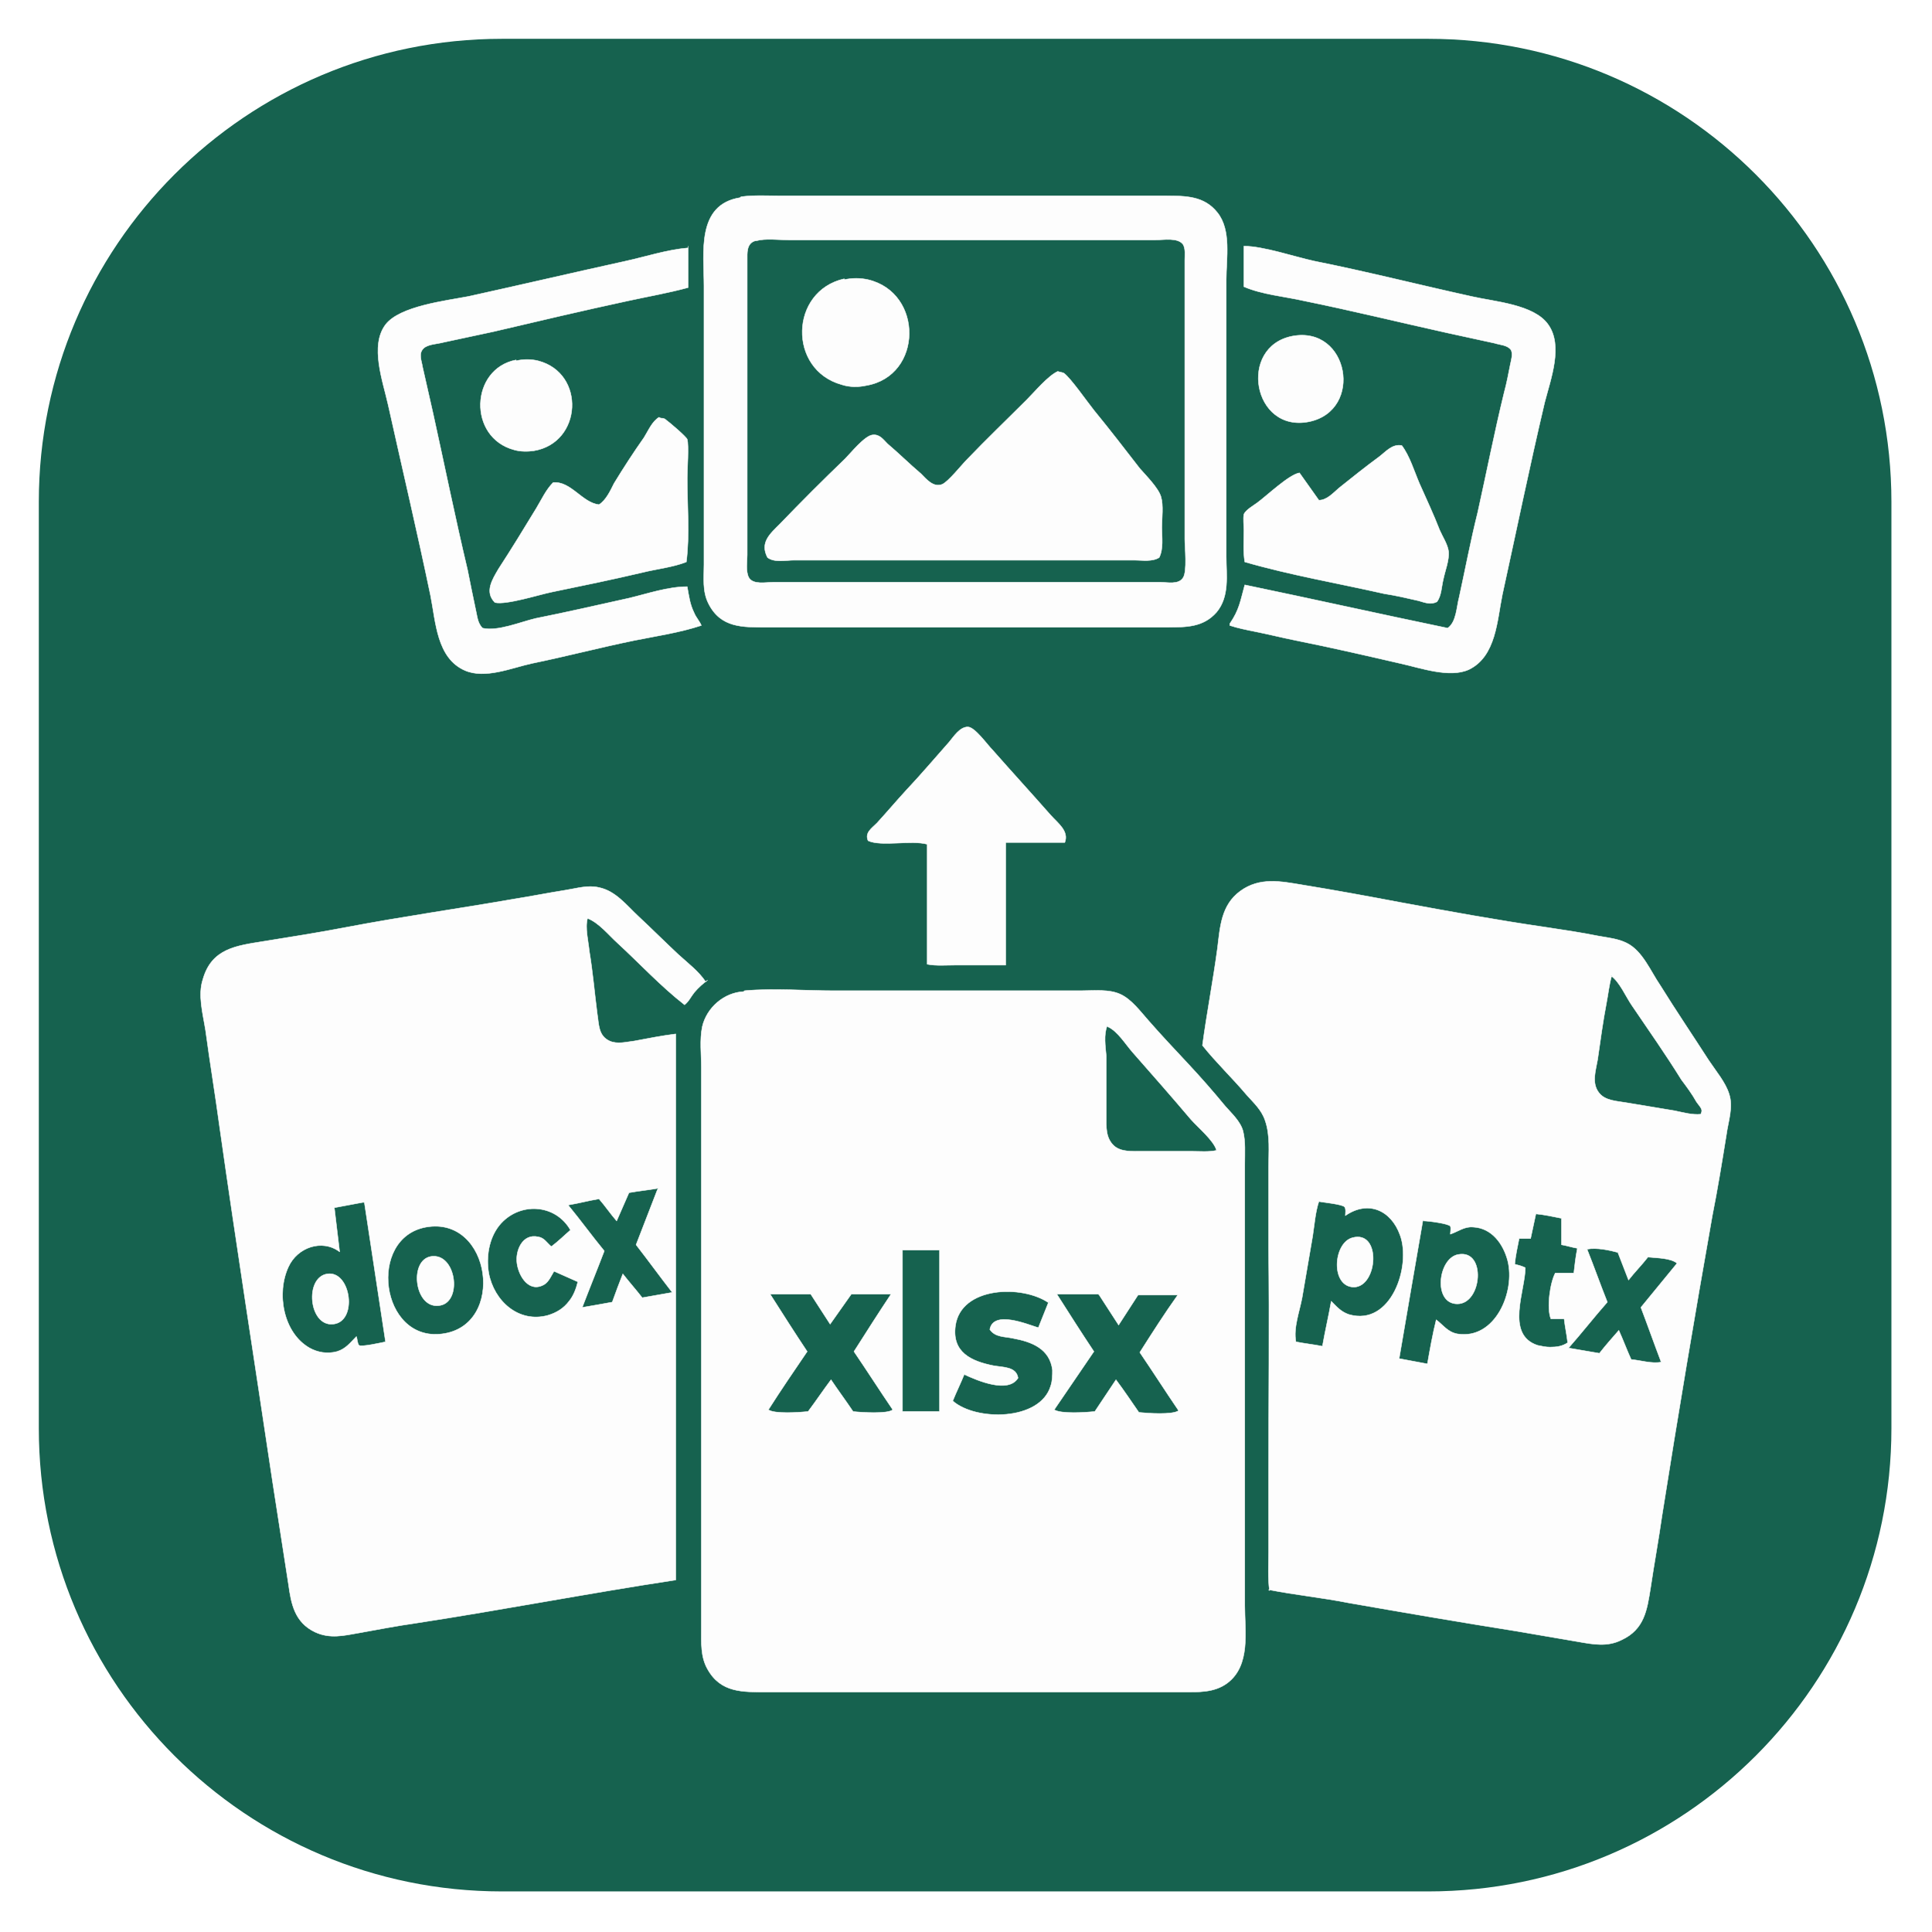
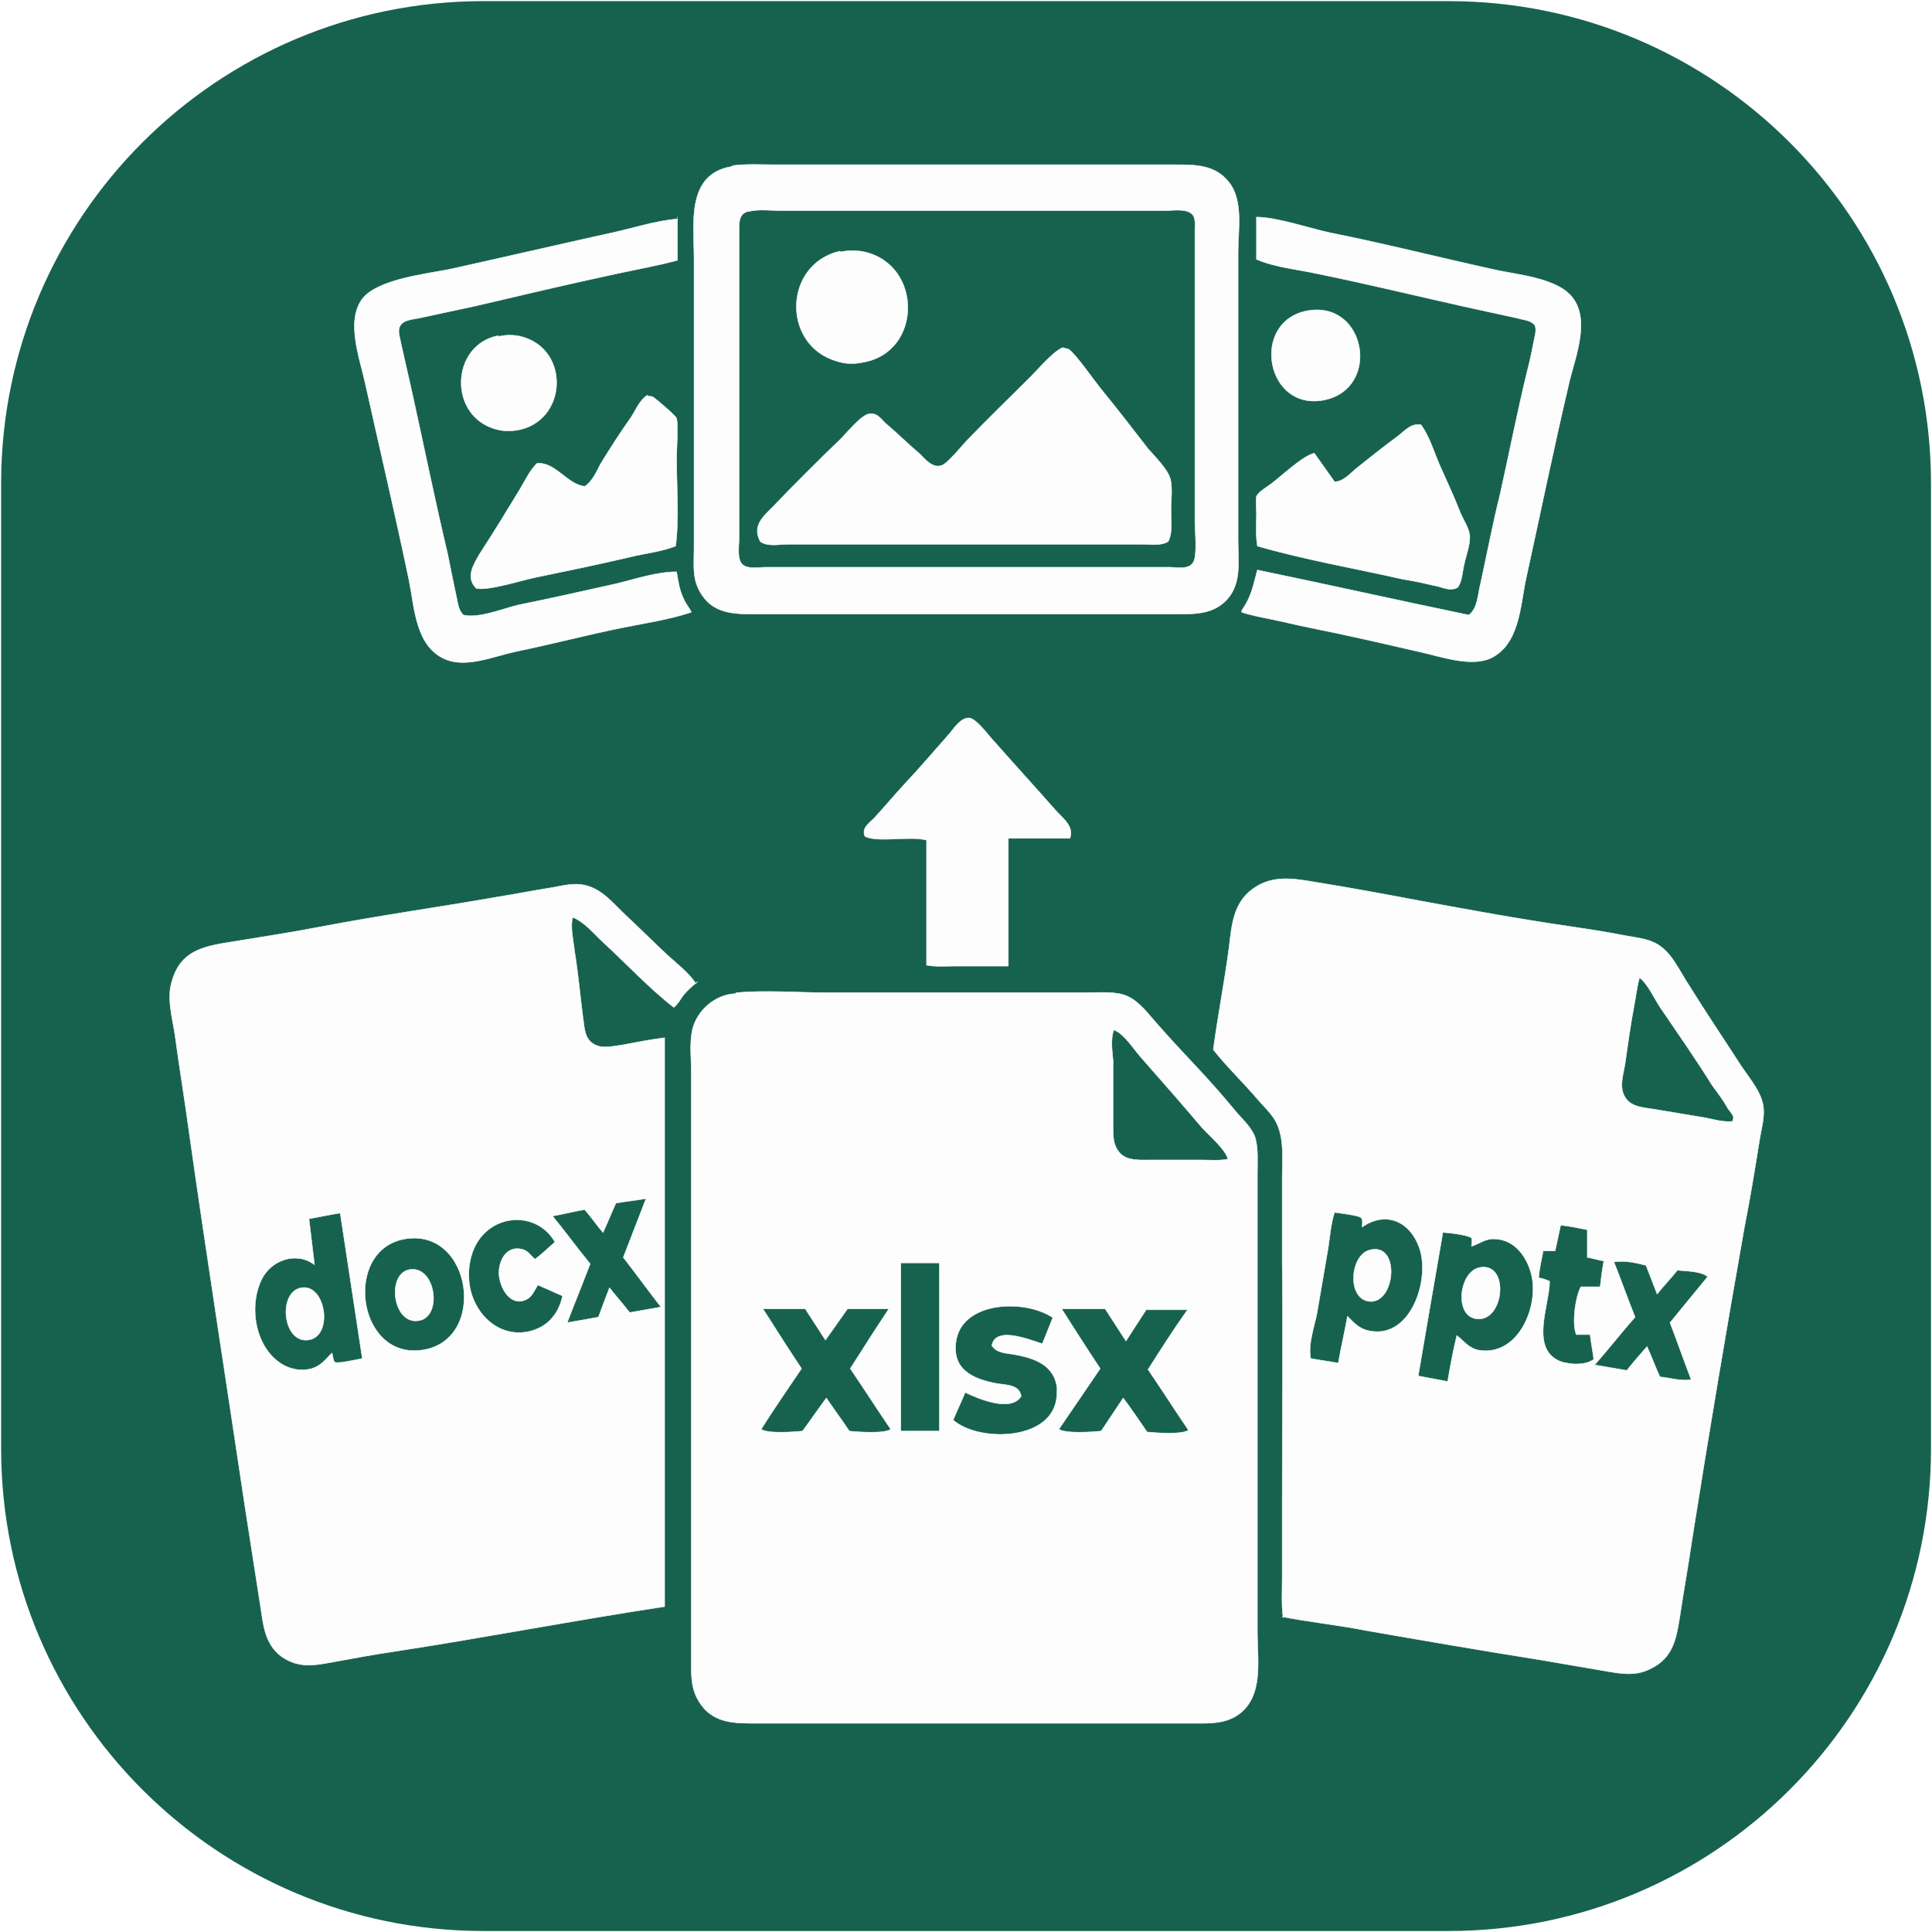
- <svg xmlns="http://www.w3.org/2000/svg" viewBox="0 0 1095 1095">
+ <svg xmlns="http://www.w3.org/2000/svg" viewBox="21.387 21.387 1051.157 1051.157" width="48" height="48" preserveAspectRatio="none">
  <rect x="22" y="22" width="1050" height="1050" rx="262.5" fill="#16624f" />
  <path d="m420 111.5c7.5-1 15.5-0.5 22.5-0.5h44 136 38c11.5 0 22 0 29.5 9.5 8 10 5 26 5 38v88 69c0 10.5 2 22.5-5.5 31.5-7.5 8.5-17 8.5-28 8.5s-21.5 0-32 0h-165-30c-13.5 0-26 0.5-33-13.5-3.5-7-2.5-14.5-2.5-22v-33-125c0-18.5-4.5-46 20.5-50zm8 25c-5 1.5-4.5 7-4.5 11v32 107 28c0 3.5-1 9.5 1 13 2.5 4 9.5 2.5 13.5 2.5h40 145 35c3.5 0 10 1.5 12.5-2.5 2.5-3.5 1-17.5 1-22v-59-79-20c0-3 0.5-6.5-1-9-3-4-11-2.5-15.5-2.5h-42-128-38c-6 0-13-1-18.5 0.5zm-38 3v23.5c-11 3-22.5 5-34 7.5-25.5 5.5-51 11.5-76.5 17.5-9.5 2-18.5 4-28 6-3.5 1-9 1-11.5 3.5-3 3-1 7-0.5 10.5 2 9 4 17.5 6 26.5 6.5 29.5 12.5 59 19.5 88.5 1.5 7.5 3 15 4.5 22 1 4 1 8 4 11 8.5 2 21.5-3.5 30-5.5 17.5-3.5 35-7.5 53-11.5 10.5-2.5 22-6.5 33-6.5 1 5.5 1.5 10 4 15 1 2.5 3 4.5 4 7-12 4-25.5 6-38 8.5-19.5 4-38.5 9-58 13-11.5 2.5-26.5 9-38 4-16-7-16.5-27.5-19.5-42.5-7.5-36-16-72-24-108-3-13.5-10.5-33.5-1.5-45.5 8-10.5 34-13.5 47-16 29.5-6.5 59.5-13.5 89-20 11.5-2.5 23.5-6.5 35.5-7.5zm307 214c5.5-8 6-13 8.5-22 38.5 8 76.5 16.5 115 24.5 5-3.5 5-12 6.5-17.5 3.5-16 6.5-32 10.5-48 5-22.5 9.5-45.5 15-68 1.5-5.5 2.5-11 3.5-16 0.5-2.5 1.5-5.5 0.5-8-2-3-6.5-3-9.5-4-9-2-18.5-4-27.5-6-27-6-53.5-12.5-80.5-18-11-2.5-23.5-3.5-34-8v-23c11 0 28.5 6 40 8.5 30 6 59.5 13.5 89 20 13 3 35.5 4.5 43.5 16 8.5 12 1.5 30.5-2 44-8.5 36-16 72.5-24 109-3 14.5-3.5 35-19 42.5-11 5-27.5-1-39-3.5-19.5-4.5-39-9-59-13-7.5-1.5-15.5-3.5-23-5-5-1-10-2-14.5-3.5zm-218.5-195c4.5-1 9-1 13.5 0 31.5 7.5 31 54.5-1 60-4.5 1-9.5 1-14-0.5-30.5-8.5-29.5-53 1.5-60zm254 32c32-6 40.5 42 9.5 48.5-32 6.5-40.5-42.5-9.5-48.5zm-440 14c4-1 8.5-1 12.5 0 27 7 25 46.5-2.5 51-3.5 0.5-7.5 0.5-11-0.5-26.5-7-25-46 1-51zm307 6c1.5 0.5 2.5 0.5 3.5 1 4 3 13 16 17 21 9 11 17.5 22 26 33 3.5 4 10.5 11 12 16s0.5 12 0.5 17.5 1 12-1.5 17c-4 2.5-9.5 1.5-14 1.5h-33-124-36c-4.5 0-11 1.5-15-1.5-4.5-8.5 1.5-13.5 7-19 12-12.5 24.5-25 37-37 3-3 11-13 15.5-13.5 4-0.5 6 2.5 8.5 5 6.5 5.5 12.5 11.5 19 17 3 3 7 8 12 6 3.5-1.5 11-11 14-14 11-11.5 22.5-22.5 34-34 4.5-4.5 12-13.5 17.5-16zm-225 26.5c1 0 2 0 3 1 1.5 1 11.5 9.5 12 11 1 3.5 0 17 0 22 0 15.5 1.5 32-0.5 47.5-7.5 3-17 4-25 6-17 4-34 7.5-51 11-7.5 1.5-26 7.5-32.5 6-6-6-1.5-13 2-19 7.5-11.5 14.5-23 21.5-34.5 3-5 5.5-10.5 9.5-14.5 10-1 16.5 11.5 26 12.5 4-2.5 6.5-8 8.5-12 5.5-9 11-17.5 17-26 2.5-4 4.5-9 8.5-11.5zm420 15.5c4.5 6 7 14.5 10 21.5 4 9 8 17.5 11.5 26.5 1.5 3.5 4.5 8 5 12 0.5 5-2 11-3 16-1 4-1 9-3.5 12.5-3.5 2-7 0.5-10.5-0.5-6.5-1.5-13-3-19.5-4-26.5-6-53-10.5-79-18-1-6-0.5-12-0.5-18 0-2.5-0.5-6.5 0-9 1-2.5 5.5-5 7.5-6.5 5.5-4 18-16 24-17 3.5 5 7.5 10.5 11 15.5 4.5 0 8-4 11.5-7 7.5-6 15-12 22.5-17.5 4-3 7.5-7.5 13-6.5zm-191 225h-33.5v69.5h-28.5c-5.5 0-11 0.5-16-0.5v-68c-9-2.5-26 1.5-33.5-2-2-4.5 2-7 5-10 5.5-6 11-12.5 16.5-18.5 8.5-9 16.5-18.5 24.5-27.5 2.5-3 6-8.5 10.5-8.5 4 0 11 10 14 13 11 12.5 22 24.5 33 37 4 4.5 10.5 9 8 15.5zm116 424c-1-7-0.5-15-0.5-22v-42c0-43.5 0.5-86.5 0-130v-46c0-8.5 1-18-2-26.5-2-6-6.5-10-10.5-14.5-8-9.5-17-18-25-28 2.5-18.5 6-36.5 8.5-55 1.5-12 2-24.5 13-32.5s23-5.5 35-3.5c18.5 3 37.5 6.5 56 10 27 5 54.5 10 82 14 10 1.5 20 3 30 5 5.5 1 11 1.5 16 4 9 4.5 13.5 16 19 24 9 14.5 18.5 28.5 27.5 42.5 4 6 9.5 12.5 11.5 19 2.5 7.5-0.5 15.5-1.5 23-2.5 15.5-5 31-8 46-10 56.5-19.5 113-28.5 170-2 14-4.5 27.5-6.5 41-2 12.5-3.5 23.5-16.5 29.5-8 4-16 2.5-24.5 1-11.5-2-23.5-4-35-6-31.5-5-63.5-10.5-95-16-15-3-30.5-4.5-45.5-7.5zm-318.5-346c-2.5 2-5 4-7.5 7-2 2.5-3 5-5.5 7-13.5-10.5-25.5-23.5-38-35-5-4.5-10.5-11.5-17-14-1.5 5.5 0.5 13 1 18.5 2 12 3 24 4.5 35.5 1 6 0.5 12.5 7 15.5 4.5 2 9.5 0.5 14 0 8-1.5 15.5-3 23.5-4v309.5c-49.5 7.5-98.5 17-147.5 24.5-10.5 1.5-21 3.5-32 5.5-8.5 1.5-16.5 3.5-25-0.5-11.5-5.5-13.5-16-15-27-3-19.5-6-38.5-9-58-10-67-20.5-134-30-201-2.5-18.5-5.5-36.5-8-55-1.5-9.5-4.5-20-1.5-29 5-17.5 19-19 34.5-21.5s31.5-5 47-8c31.5-6 63.5-10.5 95-16 9.5-1.5 19.5-3.5 29-5 6.5-1 12.5-3 19-1.5 9.5 2 15.5 10 22.5 16.5 7.5 7 15 14.5 22.5 21.5 5.5 5 11.5 9.5 15.5 15.5zm512.5-2.5c-1.5 5-2 10.5-3 15.5-2 10.5-3.5 21.5-5 32-1 6-3.5 13 0.5 18.5 3.5 5 10.5 5 16 6 9 1.5 18 3 27 4.5 5 1 10 2.5 15 2 0-0.5 0.5-1 0.5-2 0-1.5-2-3.5-3-5-2.5-4.5-5.5-8.5-8.5-12.5-9-14.5-18.5-28-28-42-3.5-5-7-13.5-12-17zm-491.5 8.5c16.5-1.5 34 0 50.5 0h99 41c7.5 0 16-1 22.5 2s11.5 10 16 15c7 8 14.5 16 22 24s14.5 16 21.5 24.5c3.5 4 8.5 8.5 10 14 1.5 6 1 12.5 1 19v33 104 113c0 14.5 3.5 34-10 44-7.5 5.5-16.5 5-25 5h-39-164-33c-13.5 0-26 0.5-33.5-13-4-7-3.5-15-3.5-23v-38-148-132c0-7.5-1-15.5 0.5-23 2.5-11 12.5-19.5 23.5-20zm205.5 20c-2 5-1 11.5-0.5 17v34c0 6-0.5 12.5 4.5 17 4 3.5 10.5 3 15.5 3h28c5 0 10 0.5 14.5-0.5-1.5-5.5-10.5-13-14.5-17.5-11-13-22-25.5-33-38-4-4.5-8.5-12-14-14.5zm-254.5 92c-5.5 1-11 1.5-16.5 2.5-2.5 5.5-4.5 10.5-7 16-3.5-4-6.5-8.5-10-12.5-6 1-11.5 2.5-17.5 3.5 7 8.5 13.5 17.5 20.5 26-4 10.5-8.5 21.5-12.5 32 6-1 11.5-2 17-3 2-5.5 4-11 6-16 3.5 4.5 7.5 9 11 13.5 5.5-1 11.5-2 17-3-7-9-13.5-18-20.5-27 4-10.5 8-20.5 12-31zm-167.5 8c-5.5 1-10.5 2-16 3 1 8.5 2 16.5 3 25-10-7.5-24-2.5-29 8.5-7 15-3 37.5 12 46 4.5 2.5 10 3.5 15.5 2 5-1.5 7.5-5 11-8.5 0.5 1 0.5 4 1.5 5 1.5 1 12.5-1.5 15-2-4-26.5-8-52.5-12-79zm542-0.5c-2 6-2.5 13-3.5 19.5-2 11.5-4 23.5-6 35-1.5 8-5 17-3.5 25 5 1 10 1.5 15 2.5 1.5-8.5 3.5-17 5-25.5 3 3 5.5 6 10 7.5 24 7 35.5-27.5 29-45-5-14-18-20-31-11 0-1 0.5-4-0.5-5-1.5-1.5-12-2.5-14.5-3zm-424 16.5c-8.5-15.5-29.5-16.5-40.5-3-6 7.5-7.5 18-6 27 3 16 17 28.5 33.5 24 5-1.5 9-4 12-8 2.5-3 4-7 5-11l-13.5-6c-1.5 2.5-3 6-5.5 7.5-8.5 5-14.5-4.5-15.5-12-1-7 3-17 12-15 3.5 0.5 5 3.5 7.5 5.5 4-3 7.5-6.5 11-9.5zm547-9.5-3 14h-6.5c-1 5-2 9.5-2.5 14.5 2 0.5 4 1 6 2 0 13-11.5 38 7 44 2.5 0.5 4.5 1 7 1 4 0 7-0.5 10-2.5-0.5-4.5-1.5-9-2-13.5h-7.5c-2.5-6-0.5-20.5 2.5-26h10.5c0.5-4.5 1-9 2-14-3-0.5-6-1.5-9-2v-15c-5-1-9.5-2-14.5-2.5zm-64 3.5c-4.5 26-9 52-13.5 78.5 5.5 1 10.5 2 16 3 1.5-8.5 3-17 5-25 4 3 6.5 7 12 8 21.5 3.5 33-24 28.5-41.5-2.5-9.5-9-18.5-19.5-19-5-0.5-8.5 2.5-13 4 0-1 0.5-3.5 0-4.5-1-1.5-12.5-3-15-3zm-565 4c-33.5 6-26 65 9 60.5 36.5-4.5 28-67-9-60.5zm525 6c16.5-4.5 14.5 27.5 1 28-13.5 0-12-25-1-28zm151 8.5c-5.5-1.5-12.5-3-18-2 4 10 7.5 20 11.5 30-7.5 8.5-14.5 17.5-22 26 6 1 11.5 2 17.5 3 3.5-4.5 7.5-9 11-13 2.5 5.5 4.5 11 7 16.5 5.5 0.5 11.5 2.5 17 1.5-4-10.5-7.5-20.5-11.5-31 7-8.5 13.5-16.5 20.5-25-3.5-3-11.5-3-16.5-3.5-3.5 4.5-7.5 8.5-11 13-2-5-4-10.5-6-15.5zm-385-1.5h-21v91.5h21v-91.5zm294 2.5c16-3 13.5 28-0.5 28s-11-26 0.5-28zm-581 1c13.5-0.5 16.5 27 3 28-14 1.5-17-27.5-3-28zm-60 10c13.5-2 17.5 27.5 3 28.5-13.5 1-16-26.5-3-28.5zm409 16.5c-15-10.5-50-9.5-53 13-2 15 9 20 21.5 22.5 5.5 1 13 0.5 14 7-5.5 9-23 1.5-30.5-2-2 5-4.5 10-6.5 15 13 11.5 49.5 11.5 55.5-8.5 1-3 1-6 1-9-1.5-12-11.5-16-22.5-18-4.5-1-10-0.5-13-5 2-11 21-3 27.5-1l6-15zm-135-5h-23c7 11 14 22 21 32.5-7.5 11-15 22-22 33 3.5 2.5 17.5 1.5 22.5 1 4.5-6 8.5-12 13-18 4 6 8.5 12 12.5 18 4.5 0.5 19.5 1.5 22.5-1-7.5-11-14.5-22-22-33 7-11 14-22 21-32.5h-22.5l-12 17c-3.5-5.5-7.5-11.5-11-17zm163 0h-23.5c7 11 14 22 21 32.5l-22.5 33c4 2.5 18 1.5 23 1l12-18c4.5 6 8.5 12 13 18.5 5 0.5 19 1.5 22.5-1-7.5-11-14.5-22-22-33 7-11 14-22 21.5-32.5h-22.5c-3.5 5.5-7.5 11.5-11 17-3.5-5.5-7.5-11.5-11-17z" fill="#fdfdfd" fill-rule="evenodd" stroke="#fdfdfd" stroke-linejoin="round" stroke-width=".25" />
</svg>
